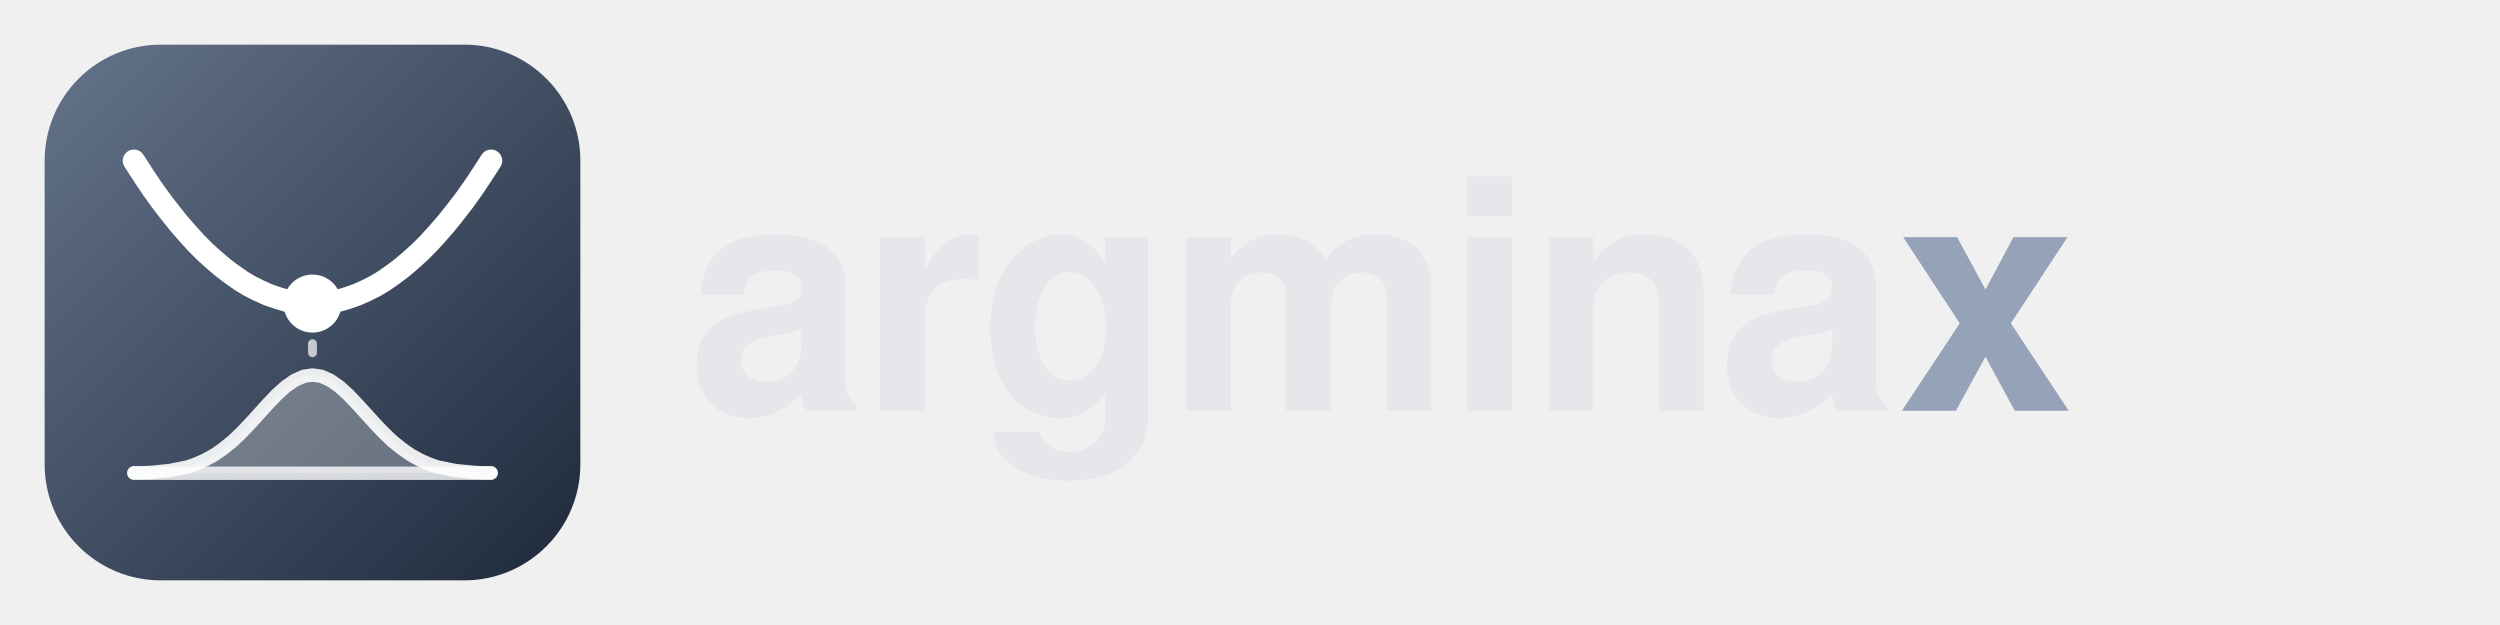
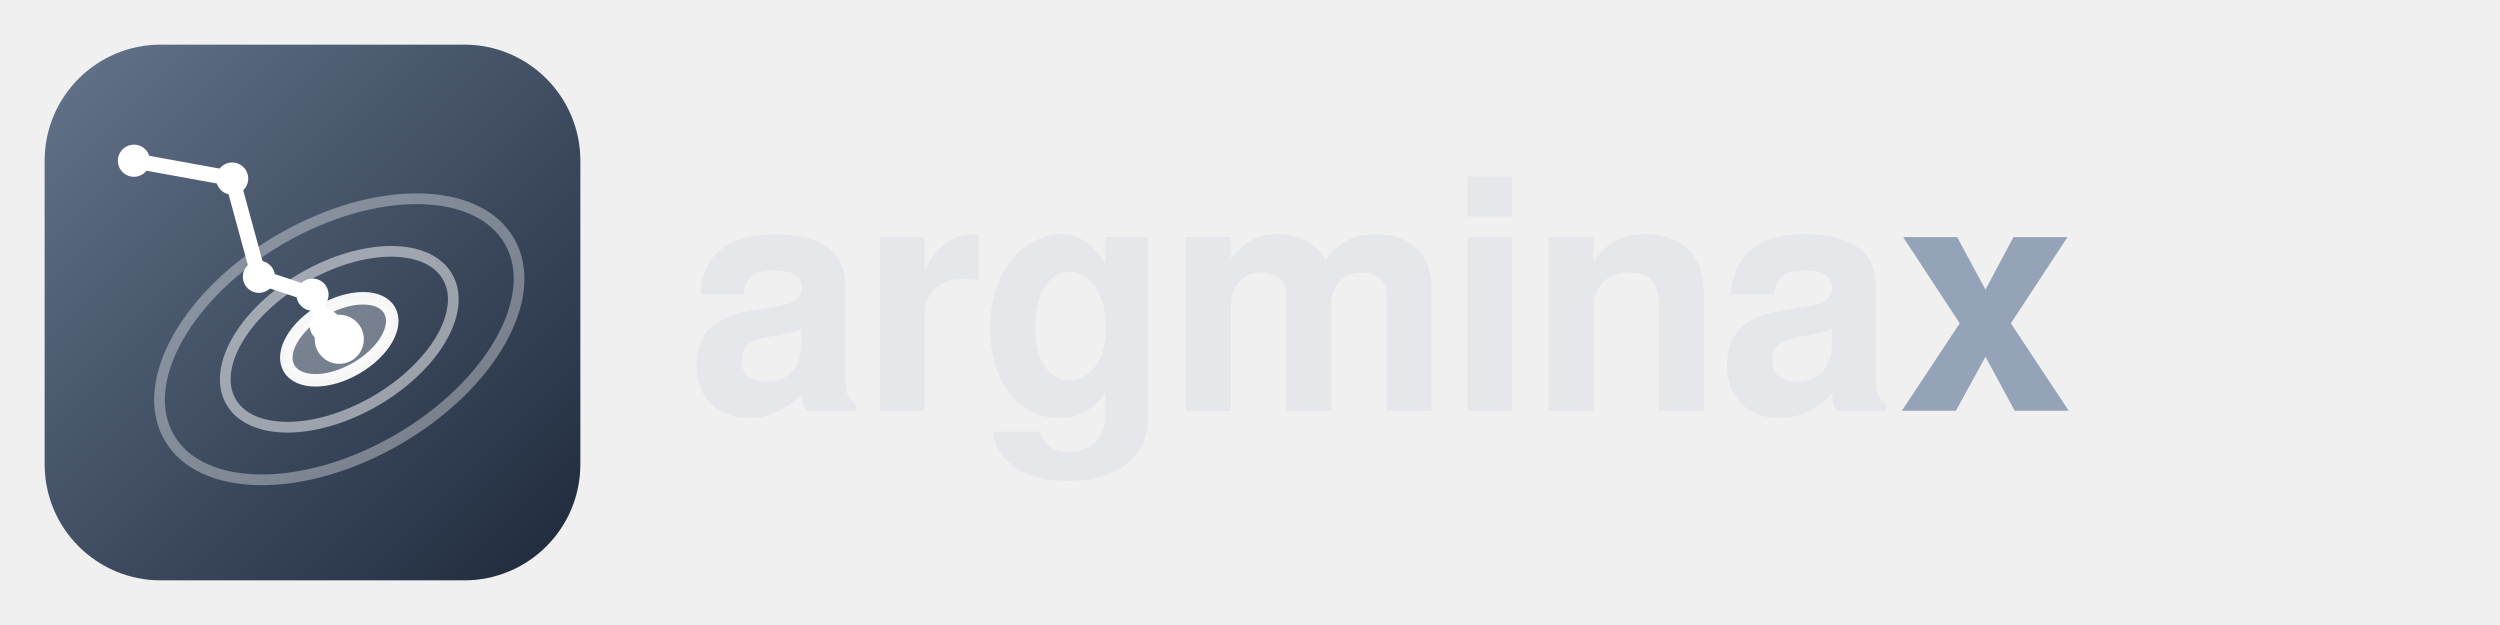
<svg xmlns="http://www.w3.org/2000/svg" width="560" height="140" viewBox="0 0 560 140" role="img" aria-label="argminax">
  <g transform="translate(6 6)">
    <defs>
      <linearGradient id="argminax-dark" x1="0" y1="0" x2="1" y2="1">
        <stop offset="0" stop-color="#64748B" />
        <stop offset="1" stop-color="#1E293B" />
      </linearGradient>
    </defs>
    <rect x="4" y="4" width="120" height="120" rx="26" fill="url(#argminax-dark)" />
-     <path d="M24.0 100.0 L24.0 99.9 L26.0 99.9 L28.0 99.8 L30.0 99.6 L32.0 99.4 L34.0 99.0 L36.0 98.6 L38.0 97.9 L40.0 97.0 L42.0 95.9 L44.0 94.5 L46.0 92.9 L48.0 91.0 L50.0 88.9 L52.0 86.7 L54.0 84.5 L56.0 82.4 L58.0 80.6 L60.0 79.2 L62.0 78.3 L64.0 78.0 L66.0 78.3 L68.0 79.2 L70.0 80.6 L72.0 82.4 L74.0 84.5 L76.0 86.7 L78.0 88.9 L80.0 91.0 L82.0 92.9 L84.0 94.5 L86.0 95.9 L88.0 97.0 L90.0 97.9 L92.0 98.6 L94.0 99.0 L96.0 99.4 L98.0 99.6 L100.0 99.8 L102.0 99.9 L104.0 99.9 L104.0 100.0 Z" fill="#FFFFFF" fill-opacity="0.28" stroke="#FFFFFF" stroke-width="0" stroke-opacity="1.0" stroke-linecap="round" stroke-linejoin="round" />
-     <path d="M24.0 100.0 L104.0 100.0" fill="none" stroke="#FFFFFF" stroke-width="3" stroke-opacity="0.8" stroke-linecap="round" stroke-linejoin="round" />
-     <path d="M24.0 99.9 L26.0 99.9 L28.0 99.8 L30.0 99.6 L32.0 99.4 L34.0 99.0 L36.0 98.6 L38.0 97.9 L40.0 97.0 L42.0 95.9 L44.0 94.5 L46.0 92.9 L48.0 91.0 L50.0 88.9 L52.0 86.7 L54.0 84.5 L56.0 82.4 L58.0 80.6 L60.0 79.2 L62.0 78.3 L64.0 78.0 L66.0 78.3 L68.0 79.2 L70.0 80.6 L72.0 82.4 L74.0 84.5 L76.0 86.7 L78.0 88.9 L80.0 91.0 L82.0 92.9 L84.0 94.5 L86.0 95.9 L88.0 97.0 L90.0 97.9 L92.0 98.6 L94.0 99.0 L96.0 99.4 L98.0 99.6 L100.0 99.8 L102.0 99.9 L104.0 99.9" fill="none" stroke="#FFFFFF" stroke-width="3" stroke-opacity="0.9" stroke-linecap="round" stroke-linejoin="round" />
-     <path d="M24.0 30.0 L26.0 33.1 L28.0 36.1 L30.0 38.9 L32.0 41.5 L34.0 44.0 L36.0 46.3 L38.0 48.5 L40.0 50.5 L42.0 52.3 L44.0 54.0 L46.0 55.5 L48.0 56.9 L50.0 58.1 L52.0 59.1 L54.0 60.0 L56.0 60.7 L58.0 61.3 L60.0 61.7 L62.0 61.9 L64.0 62.0 L66.0 61.9 L68.0 61.7 L70.0 61.3 L72.0 60.7 L74.0 60.0 L76.0 59.1 L78.0 58.1 L80.0 56.9 L82.0 55.5 L84.0 54.0 L86.0 52.3 L88.0 50.5 L90.0 48.5 L92.0 46.3 L94.0 44.0 L96.0 41.5 L98.0 38.9 L100.0 36.1 L102.0 33.1 L104.0 30.0" fill="none" stroke="#FFFFFF" stroke-width="5" stroke-opacity="1.0" stroke-linecap="round" stroke-linejoin="round" />
-     <line x1="64.0" y1="71.0" x2="64.0" y2="74.0" stroke="#FFFFFF" stroke-width="2" stroke-opacity="0.7" stroke-dasharray="2 4" stroke-linecap="round" />
-     <circle cx="64.0" cy="62.0" r="6.5" fill="#FFFFFF" />
+     <ellipse cx="70.0" cy="70.0" rx="44.0" ry="26.0" transform="rotate(-30 70.0 70.0)" fill="none" stroke="#FFFFFF" stroke-width="2.4" stroke-opacity="0.35" />
+     <ellipse cx="70.0" cy="70.0" rx="28.0" ry="16.0" transform="rotate(-30 70.0 70.0)" fill="none" stroke="#FFFFFF" stroke-width="2.4" stroke-opacity="0.5" />
+     <ellipse cx="70.0" cy="70.0" rx="13.0" ry="7.5" transform="rotate(-30 70.0 70.0)" fill="#FFFFFF" fill-opacity="0.3" stroke="#FFFFFF" stroke-width="2.8" stroke-opacity="0.95" />
+     <path d="M24.0 30.0 L46.0 34.0 L52.0 56.0 L64.0 60.0 L67.0 67.0 L70.0 70.0" fill="none" stroke="#FFFFFF" stroke-width="3.4" stroke-linecap="round" stroke-linejoin="round" />
+     <circle cx="24.0" cy="30.0" r="3.6" fill="#FFFFFF" />
+     <circle cx="46.0" cy="34.0" r="3.6" fill="#FFFFFF" />
+     <circle cx="52.0" cy="56.0" r="3.6" fill="#FFFFFF" />
+     <circle cx="64.0" cy="60.0" r="3.6" fill="#FFFFFF" />
+     <circle cx="67.0" cy="67.0" r="3.6" fill="#FFFFFF" />
+     <circle cx="70.0" cy="70.0" r="5.5" fill="#FFFFFF" />
  </g>
  <text x="154" y="92" font-family="ui-sans-serif, -apple-system, 'Segoe UI', Helvetica, Arial, sans-serif" font-size="72" font-weight="700" letter-spacing="-1.5" fill="#E5E7EB">argmina<tspan fill="#94A3B8">x</tspan>
  </text>
</svg>
